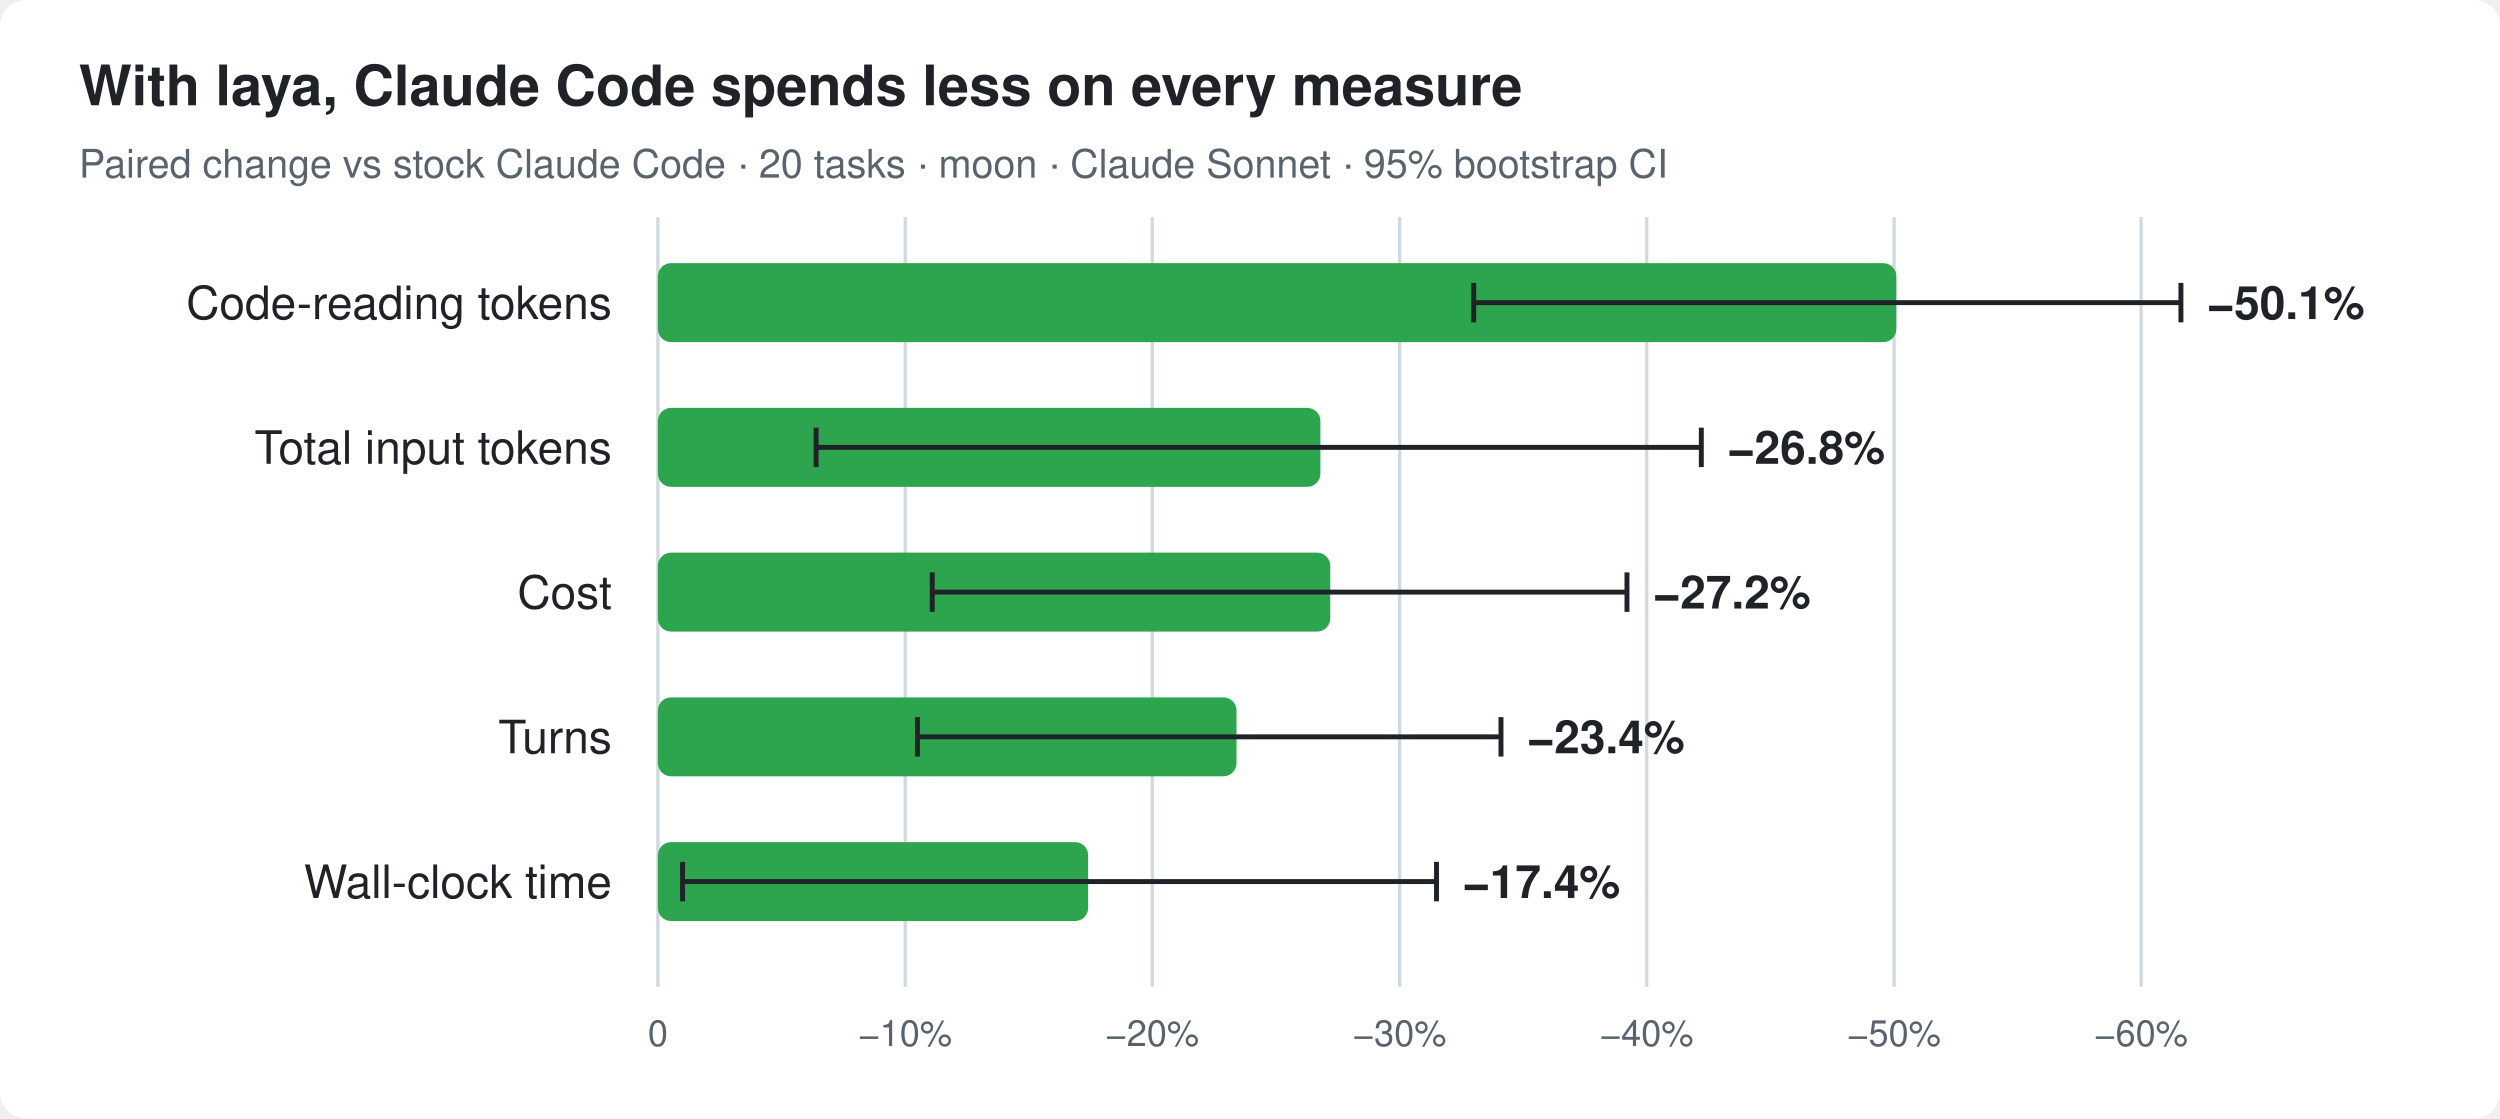
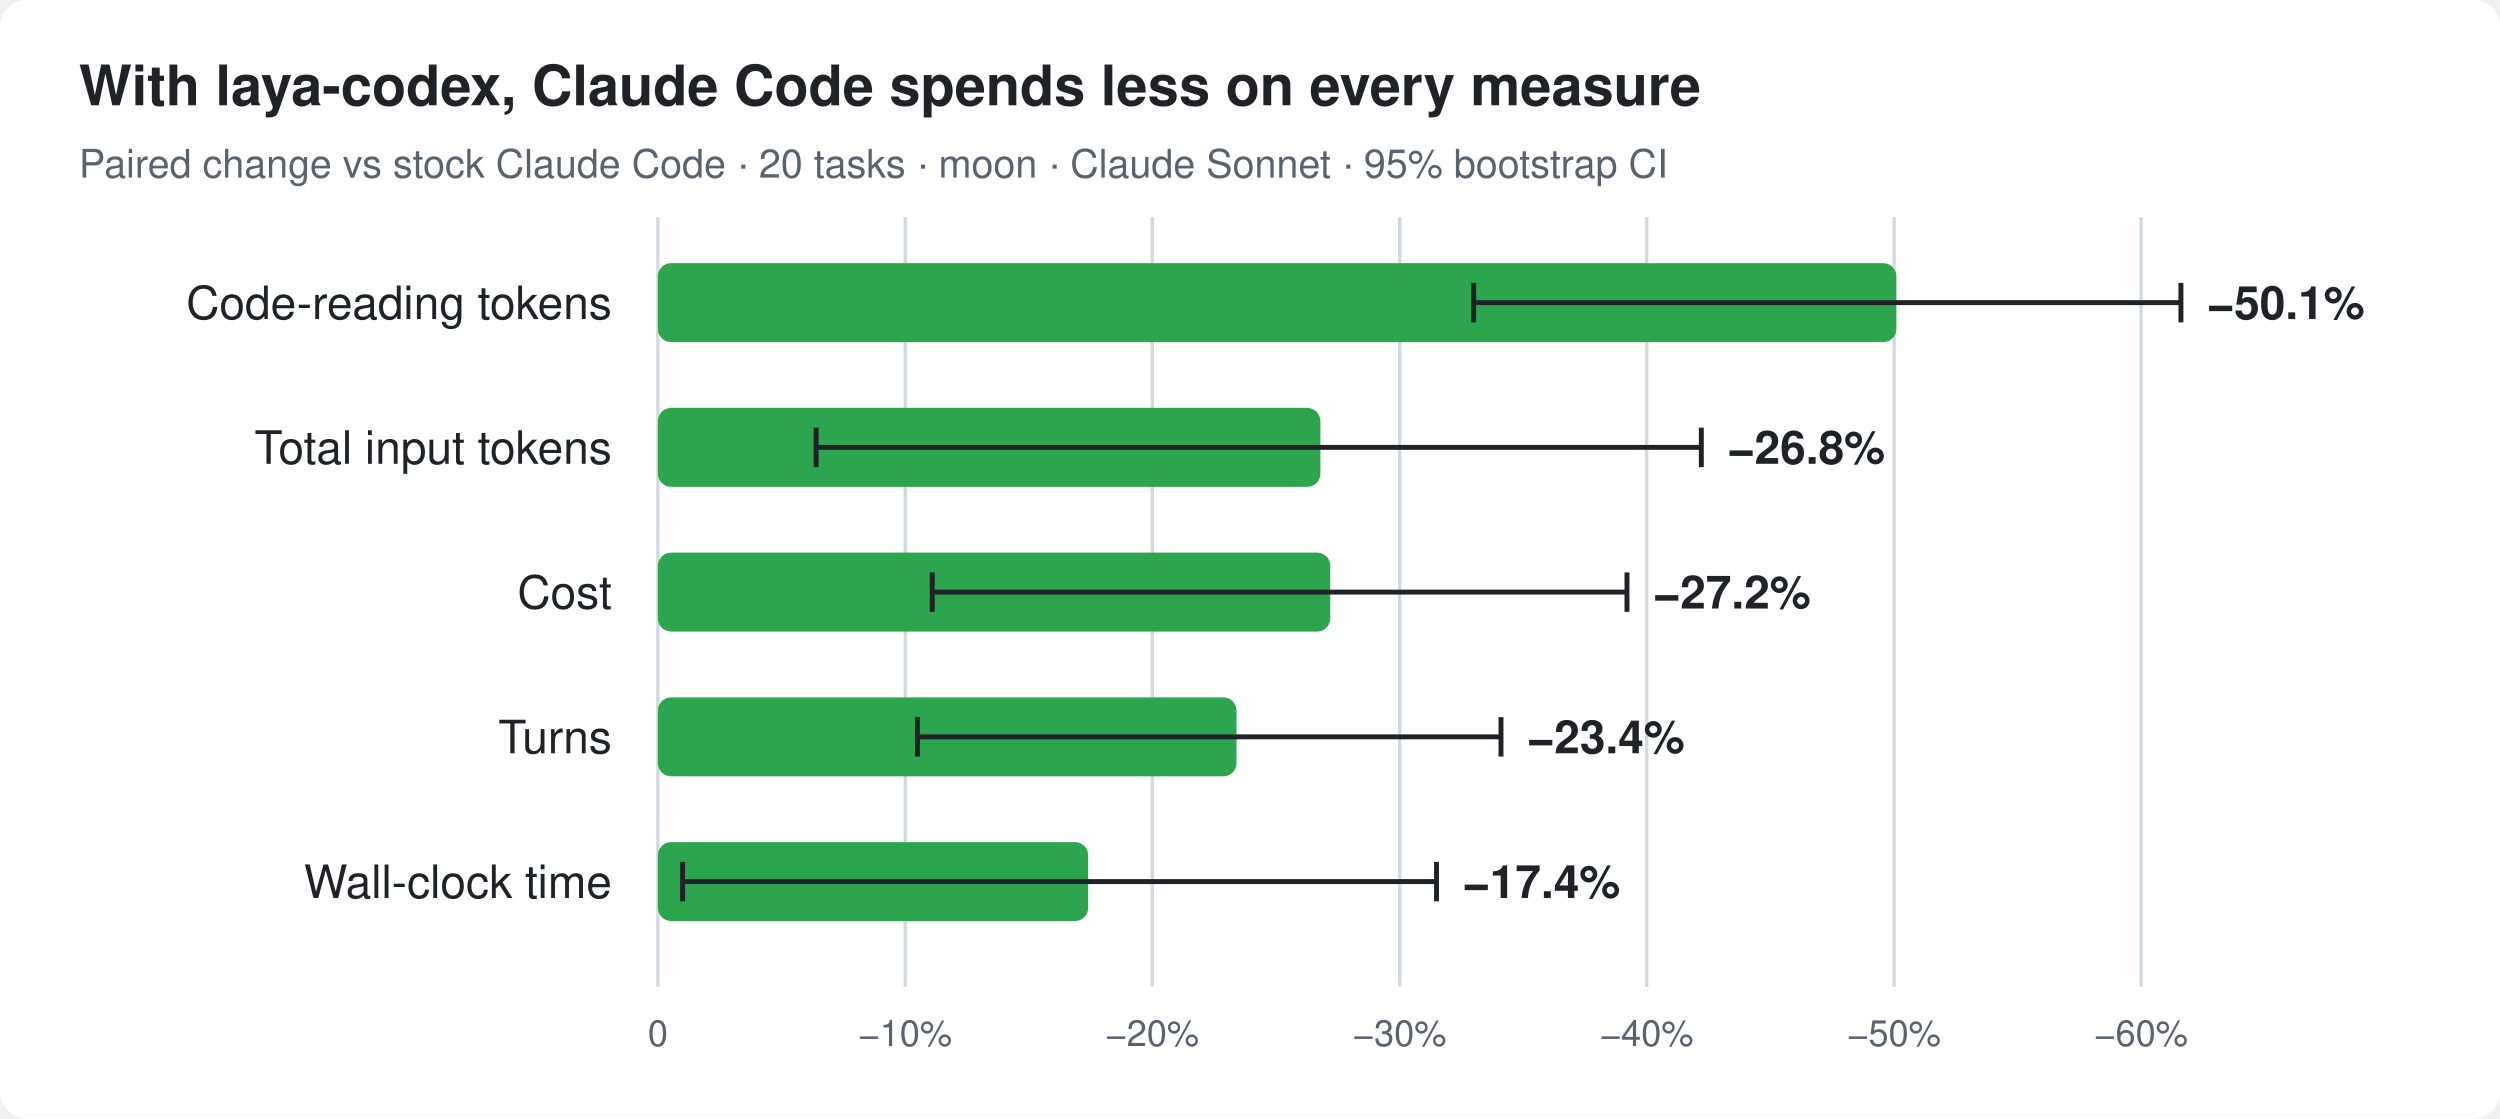
<svg xmlns="http://www.w3.org/2000/svg" width="760" height="340" viewBox="0 0 760 340" role="img" aria-label="laya-codex benchmark: savings vs stock Claude Code">
  <rect width="760" height="340" rx="8" fill="#ffffff" />
-   <text x="24.0" y="32.0" font-family="-apple-system,BlinkMacSystemFont,'Segoe UI',Helvetica,Arial,sans-serif" font-size="17" fill="#1f2328" text-anchor="start" font-weight="600">With laya, Claude Code spends less on every measure</text>
+   <text x="24.0" y="32.0" font-family="-apple-system,BlinkMacSystemFont,'Segoe UI',Helvetica,Arial,sans-serif" font-size="17" fill="#1f2328" text-anchor="start" font-weight="600">With laya-codex, Claude Code spends less on every measure</text>
  <text x="24.0" y="54.0" font-family="-apple-system,BlinkMacSystemFont,'Segoe UI',Helvetica,Arial,sans-serif" font-size="12" fill="#59636e" text-anchor="start" font-weight="normal">Paired change vs stock Claude Code · 20 tasks · moon · Claude Sonnet · 95% bootstrap CI</text>
  <line x1="200.0" y1="66" x2="200.0" y2="300" stroke="#d1d9e0" stroke-width="1" />
  <text x="200.0" y="318.0" font-family="-apple-system,BlinkMacSystemFont,'Segoe UI',Helvetica,Arial,sans-serif" font-size="11" fill="#59636e" text-anchor="middle" font-weight="normal">0</text>
  <line x1="275.2" y1="66" x2="275.2" y2="300" stroke="#d1d9e0" stroke-width="1" />
  <text x="275.2" y="318.0" font-family="-apple-system,BlinkMacSystemFont,'Segoe UI',Helvetica,Arial,sans-serif" font-size="11" fill="#59636e" text-anchor="middle" font-weight="normal">−10%</text>
  <line x1="350.3" y1="66" x2="350.3" y2="300" stroke="#d1d9e0" stroke-width="1" />
  <text x="350.3" y="318.0" font-family="-apple-system,BlinkMacSystemFont,'Segoe UI',Helvetica,Arial,sans-serif" font-size="11" fill="#59636e" text-anchor="middle" font-weight="normal">−20%</text>
  <line x1="425.5" y1="66" x2="425.5" y2="300" stroke="#d1d9e0" stroke-width="1" />
  <text x="425.5" y="318.0" font-family="-apple-system,BlinkMacSystemFont,'Segoe UI',Helvetica,Arial,sans-serif" font-size="11" fill="#59636e" text-anchor="middle" font-weight="normal">−30%</text>
  <line x1="500.6" y1="66" x2="500.6" y2="300" stroke="#d1d9e0" stroke-width="1" />
  <text x="500.6" y="318.0" font-family="-apple-system,BlinkMacSystemFont,'Segoe UI',Helvetica,Arial,sans-serif" font-size="11" fill="#59636e" text-anchor="middle" font-weight="normal">−40%</text>
  <line x1="575.8" y1="66" x2="575.8" y2="300" stroke="#d1d9e0" stroke-width="1" />
  <text x="575.8" y="318.0" font-family="-apple-system,BlinkMacSystemFont,'Segoe UI',Helvetica,Arial,sans-serif" font-size="11" fill="#59636e" text-anchor="middle" font-weight="normal">−50%</text>
  <line x1="650.9" y1="66" x2="650.9" y2="300" stroke="#d1d9e0" stroke-width="1" />
  <text x="650.9" y="318.0" font-family="-apple-system,BlinkMacSystemFont,'Segoe UI',Helvetica,Arial,sans-serif" font-size="11" fill="#59636e" text-anchor="middle" font-weight="normal">−60%</text>
  <text x="186.0" y="97.0" font-family="-apple-system,BlinkMacSystemFont,'Segoe UI',Helvetica,Arial,sans-serif" font-size="14" fill="#1f2328" text-anchor="end" font-weight="normal">Code-reading tokens</text>
  <rect x="200" y="80.0" width="376.5" height="24" rx="4" fill="#2da44e" />
  <line x1="448.0" y1="92.0" x2="663.0" y2="92.0" stroke="#1f2328" stroke-width="1.5" />
  <line x1="448.0" y1="86.0" x2="448.0" y2="98.0" stroke="#1f2328" stroke-width="1.5" />
  <line x1="663.0" y1="86.0" x2="663.0" y2="98.0" stroke="#1f2328" stroke-width="1.5" />
  <text x="671.0" y="97.0" font-family="-apple-system,BlinkMacSystemFont,'Segoe UI',Helvetica,Arial,sans-serif" font-size="14" fill="#1f2328" text-anchor="start" font-weight="600">−50.1%</text>
  <text x="186.0" y="141.0" font-family="-apple-system,BlinkMacSystemFont,'Segoe UI',Helvetica,Arial,sans-serif" font-size="14" fill="#1f2328" text-anchor="end" font-weight="normal">Total input tokens</text>
  <rect x="200" y="124.0" width="201.4" height="24" rx="4" fill="#2da44e" />
  <line x1="248.1" y1="136.0" x2="517.2" y2="136.0" stroke="#1f2328" stroke-width="1.5" />
  <line x1="248.1" y1="130.0" x2="248.1" y2="142.0" stroke="#1f2328" stroke-width="1.5" />
  <line x1="517.2" y1="130.0" x2="517.2" y2="142.0" stroke="#1f2328" stroke-width="1.5" />
  <text x="525.2" y="141.0" font-family="-apple-system,BlinkMacSystemFont,'Segoe UI',Helvetica,Arial,sans-serif" font-size="14" fill="#1f2328" text-anchor="start" font-weight="600">−26.8%</text>
  <text x="186.0" y="185.0" font-family="-apple-system,BlinkMacSystemFont,'Segoe UI',Helvetica,Arial,sans-serif" font-size="14" fill="#1f2328" text-anchor="end" font-weight="normal">Cost</text>
  <rect x="200" y="168.0" width="204.4" height="24" rx="4" fill="#2da44e" />
  <line x1="283.4" y1="180.0" x2="494.6" y2="180.0" stroke="#1f2328" stroke-width="1.5" />
  <line x1="283.4" y1="174.0" x2="283.4" y2="186.0" stroke="#1f2328" stroke-width="1.5" />
  <line x1="494.6" y1="174.0" x2="494.6" y2="186.0" stroke="#1f2328" stroke-width="1.5" />
  <text x="502.6" y="185.0" font-family="-apple-system,BlinkMacSystemFont,'Segoe UI',Helvetica,Arial,sans-serif" font-size="14" fill="#1f2328" text-anchor="start" font-weight="600">−27.2%</text>
  <text x="186.0" y="229.0" font-family="-apple-system,BlinkMacSystemFont,'Segoe UI',Helvetica,Arial,sans-serif" font-size="14" fill="#1f2328" text-anchor="end" font-weight="normal">Turns</text>
  <rect x="200" y="212.0" width="175.9" height="24" rx="4" fill="#2da44e" />
  <line x1="278.9" y1="224.0" x2="456.3" y2="224.0" stroke="#1f2328" stroke-width="1.5" />
  <line x1="278.9" y1="218.0" x2="278.9" y2="230.0" stroke="#1f2328" stroke-width="1.5" />
  <line x1="456.3" y1="218.0" x2="456.3" y2="230.0" stroke="#1f2328" stroke-width="1.5" />
  <text x="464.3" y="229.0" font-family="-apple-system,BlinkMacSystemFont,'Segoe UI',Helvetica,Arial,sans-serif" font-size="14" fill="#1f2328" text-anchor="start" font-weight="600">−23.4%</text>
  <text x="186.0" y="273.0" font-family="-apple-system,BlinkMacSystemFont,'Segoe UI',Helvetica,Arial,sans-serif" font-size="14" fill="#1f2328" text-anchor="end" font-weight="normal">Wall-clock time</text>
  <rect x="200" y="256.0" width="130.8" height="24" rx="4" fill="#2da44e" />
  <line x1="207.5" y1="268.0" x2="436.7" y2="268.0" stroke="#1f2328" stroke-width="1.5" />
  <line x1="207.5" y1="262.0" x2="207.5" y2="274.0" stroke="#1f2328" stroke-width="1.5" />
  <line x1="436.7" y1="262.0" x2="436.7" y2="274.0" stroke="#1f2328" stroke-width="1.5" />
  <text x="444.7" y="273.0" font-family="-apple-system,BlinkMacSystemFont,'Segoe UI',Helvetica,Arial,sans-serif" font-size="14" fill="#1f2328" text-anchor="start" font-weight="600">−17.4%</text>
</svg>
